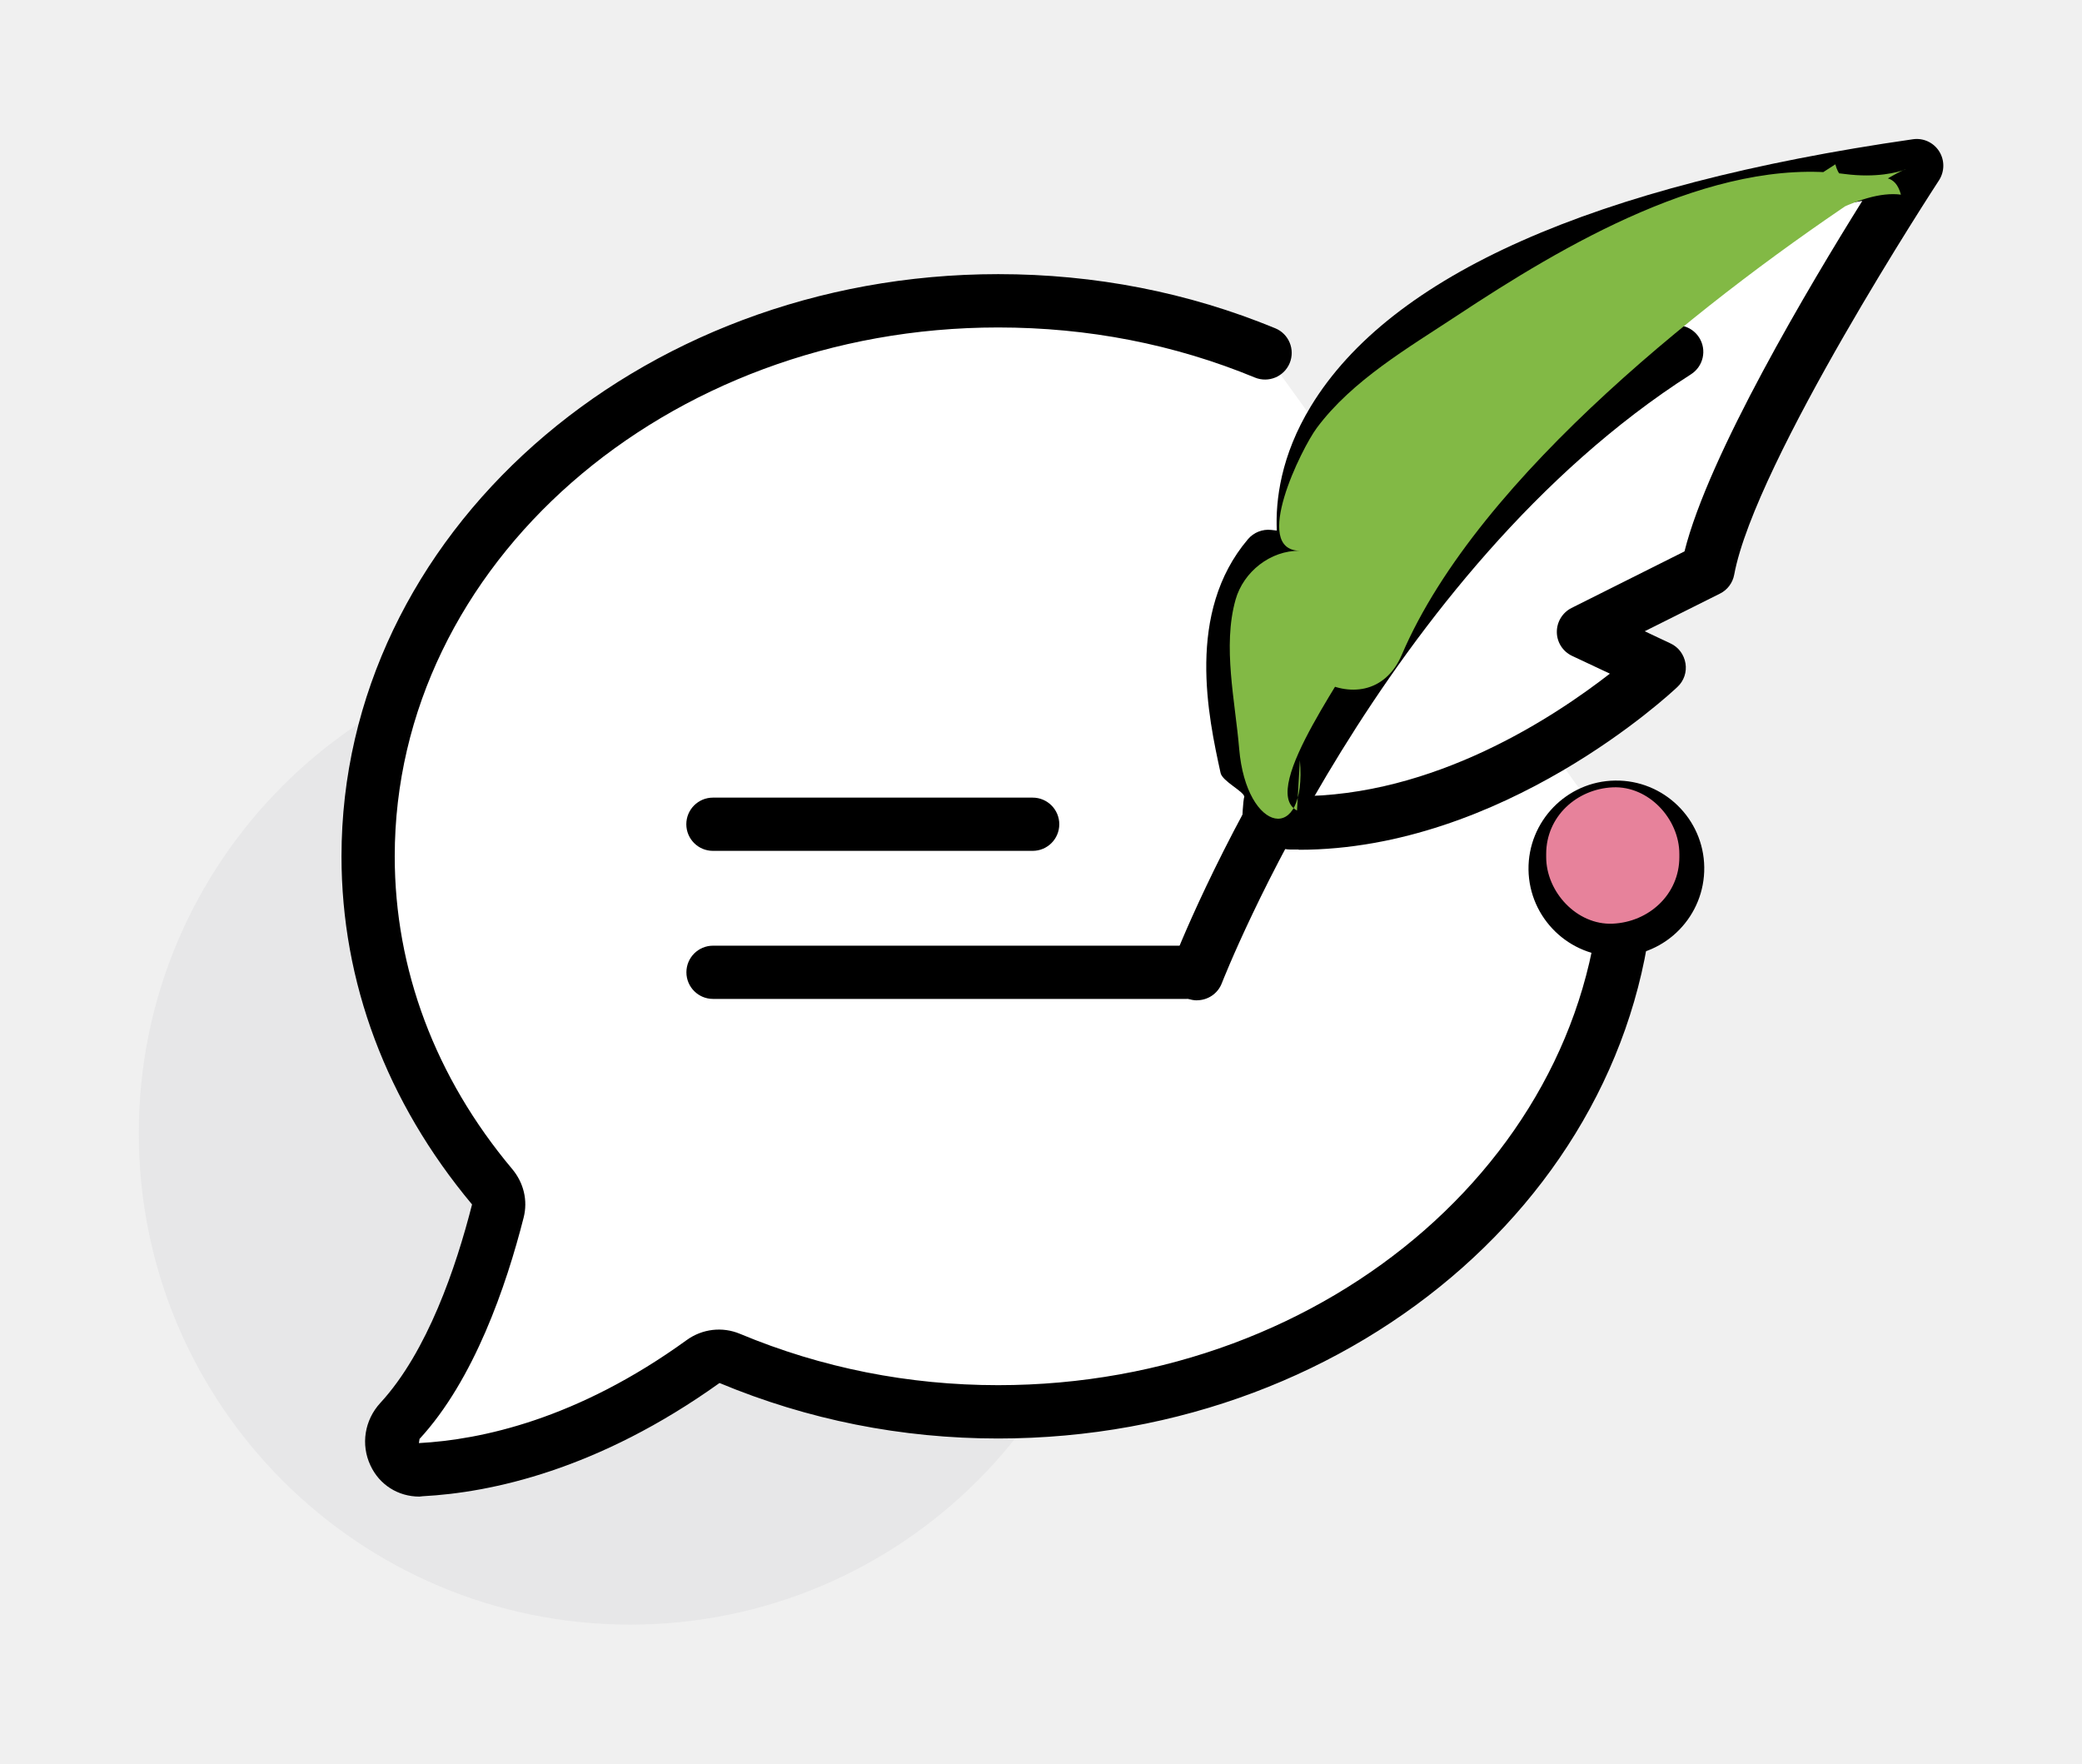
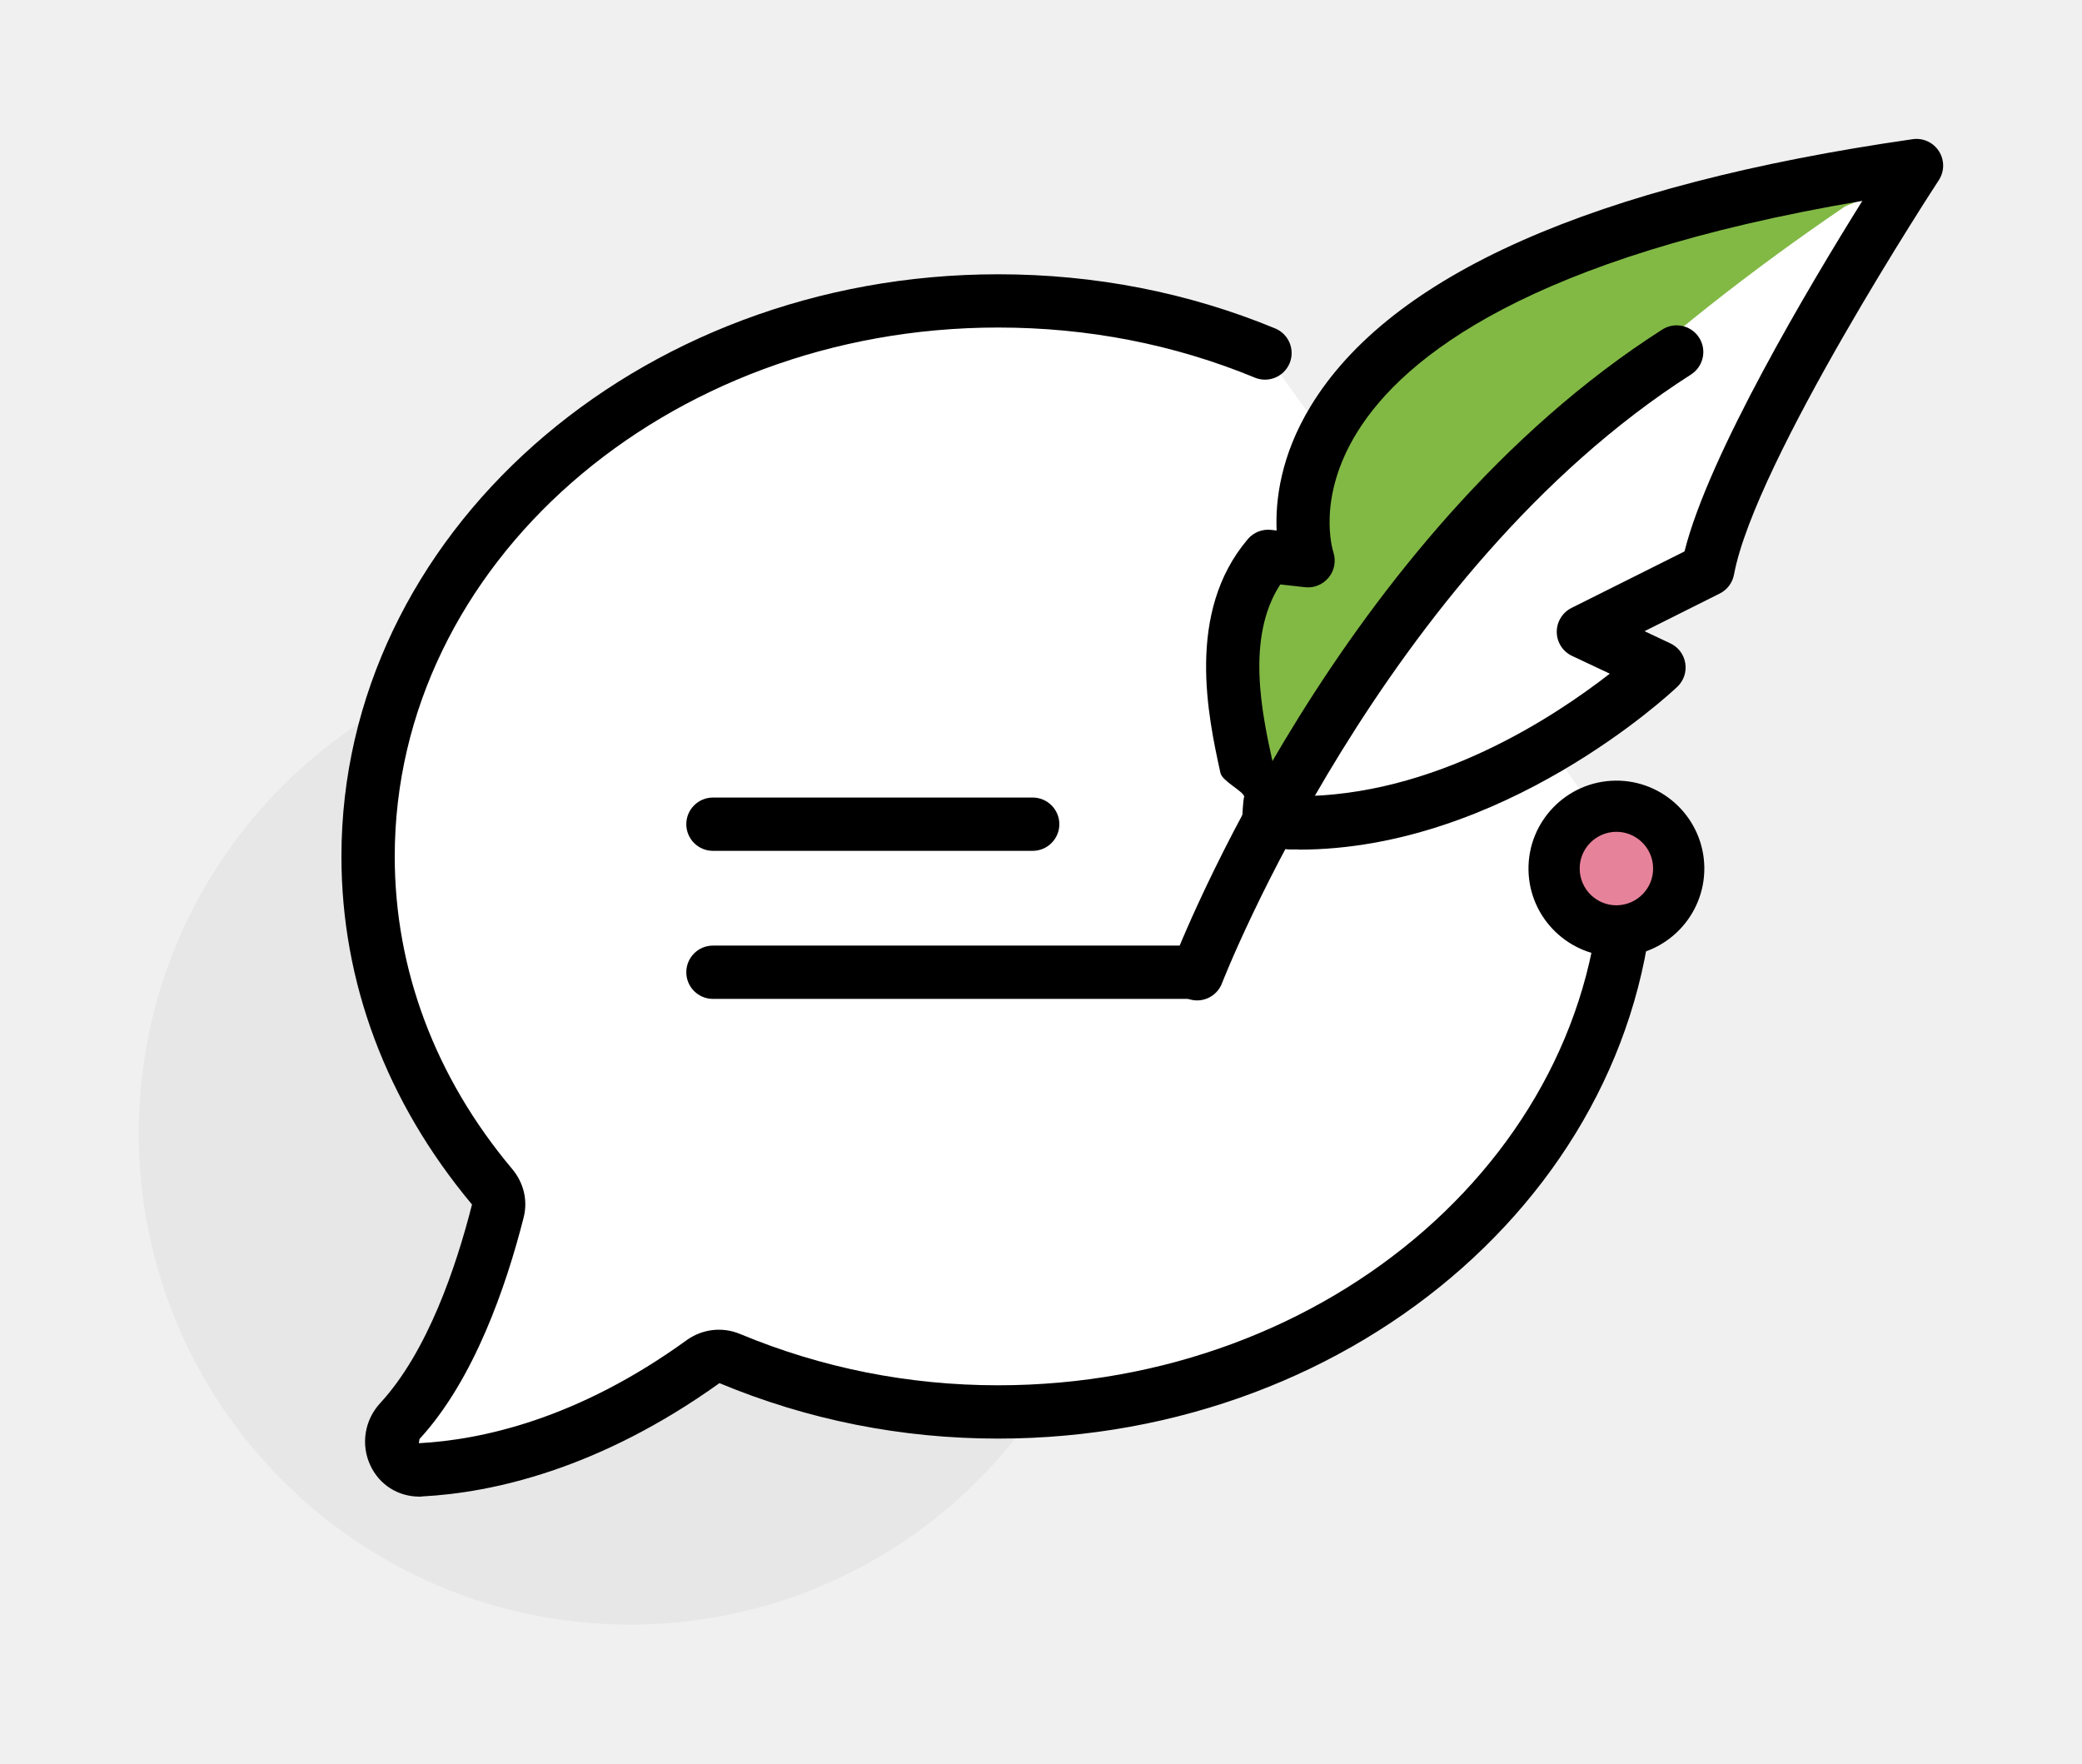
<svg xmlns="http://www.w3.org/2000/svg" width="150" height="127.039" viewBox="0 0 39.688 33.612" version="1.1" id="svg8112">
  <defs id="defs8106" />
  <g id="layer1" transform="translate(-180.3794,-36.46438)">
-     <g id="g5978" transform="matrix(1.719782,0,0,1.719782,-131.7382,-48.53559)" style="stroke-width:0.581">
-       <circle id="circle1156" r="5.446" cy="61.985" cx="188.471" style="fill:#e7e7e8;stroke-width:0.154" />
-       <path id="path1158" d="m 199.535,58.917 c 0,3.401 -3.127,6.157 -6.984,6.157 -1.066,0 -2.072,-0.215 -2.975,-0.592 -0.101,-0.042 -0.217,-0.028 -0.306,0.037 -1.261,0.912 -2.378,1.157 -3.115,1.197 -0.29,0.015 -0.433,-0.329 -0.236,-0.542 0.557,-0.604 0.894,-1.576 1.085,-2.327 0.025,-0.098 -0.002,-0.199 -0.067,-0.276 -0.858,-1.023 -1.37,-2.284 -1.37,-3.654 0,-3.401 3.127,-6.157 6.984,-6.157 1.057,0 2.06,0.207 2.958,0.578" style="fill:#ffffff;stroke-width:0.154" />
-       <path style="stroke-width:0.154" id="path1160" d="m 186.136,66.012 c -0.236,0 -0.443,-0.13 -0.543,-0.345 -0.109,-0.231 -0.066,-0.503 0.11,-0.694 0.521,-0.565 0.84,-1.507 1.016,-2.199 -0.949,-1.136 -1.447,-2.465 -1.447,-3.858 0,-3.558 3.265,-6.453 7.279,-6.453 1.073,0 2.106,0.202 3.071,0.6 0.151,0.062 0.222,0.235 0.16,0.386 -0.063,0.151 -0.235,0.222 -0.386,0.16 -0.893,-0.369 -1.85,-0.555 -2.846,-0.555 -3.688,0 -6.688,2.63 -6.688,5.862 0,1.252 0.45,2.45 1.301,3.464 0.129,0.154 0.176,0.35 0.128,0.539 -0.193,0.758 -0.549,1.798 -1.154,2.454 l -0.007,0.046 c 0.69,-0.037 1.755,-0.264 2.967,-1.141 0.174,-0.126 0.396,-0.152 0.592,-0.07 0.905,0.378 1.868,0.569 2.861,0.569 3.688,0 6.689,-2.63 6.689,-5.862 0,-0.163 0.132,-0.295 0.295,-0.295 0.163,0 0.295,0.132 0.295,0.295 0,3.558 -3.265,6.453 -7.279,6.453 -1.072,0 -2.11,-0.207 -3.088,-0.615 -1.348,0.964 -2.532,1.215 -3.291,1.255 -0.011,0 -0.023,0.004 -0.035,0.004 z" />
-       <path style="fill:#ffffff;stroke-width:0.154" d="m 195.346,58.346 c 0.148,-0.098 -0.64,-1.772 0.197,-2.757 l 0.443,0.049 c 0,0 -1.132,-3.249 6.744,-4.381 0,0 -2.067,3.15 -2.314,4.479 l -1.378,0.689 0.837,0.394 c 0,0 -1.871,1.772 -4.086,1.723 z" id="path1164" />
-       <path d="m 195.881,58.84 c -0.033,0 -0.066,-3.94e-4 -0.098,0 -0.039,0 -0.078,-0.009 -0.113,-0.025 l -0.37,-0.171 c -0.099,-0.043 -0.034,0.021 -0.043,-0.087 -0.004,-0.041 0.008,-0.265 0.022,-0.303 -0.008,-0.059 -0.243,-0.171 -0.263,-0.262 -0.136,-0.621 -0.388,-1.778 0.304,-2.592 0.063,-0.074 0.16,-0.113 0.258,-0.102 l 0.061,0.007 c -0.015,-0.334 0.044,-0.83 0.378,-1.378 0.884,-1.454 3.129,-2.45 6.673,-2.959 0.115,-0.017 0.229,0.036 0.291,0.134 0.062,0.098 0.061,0.223 -0.002,0.321 -0.02,0.031 -2.037,3.116 -2.27,4.371 -0.017,0.091 -0.075,0.169 -0.158,0.21 l -0.834,0.417 0.286,0.135 c 0.089,0.041 0.15,0.124 0.166,0.221 0.016,0.096 -0.017,0.194 -0.089,0.261 -0.079,0.075 -1.932,1.805 -4.197,1.805 z m -0.027,-0.591 c 1.532,0.008 2.868,-0.885 3.477,-1.358 l -0.419,-0.197 c -0.102,-0.048 -0.168,-0.15 -0.169,-0.263 -0.001,-0.113 0.062,-0.217 0.163,-0.268 l 1.252,-0.627 c 0.268,-1.071 1.388,-2.951 1.971,-3.885 -3.68,0.622 -5.078,1.724 -5.597,2.56 -0.454,0.731 -0.274,1.309 -0.266,1.334 0.031,0.095 0.012,0.202 -0.051,0.279 -0.063,0.078 -0.162,0.121 -0.261,0.109 l -0.276,-0.031 c -0.386,0.591 -0.2,1.441 -0.086,1.963 0.024,0.109 0.045,0.206 0.057,0.293 z" id="path1166" style="stroke-width:0.154" />
-       <path style="stroke-width:0.154" id="path1170" d="m 194.755,60.512 c -0.035,0 -0.071,-0.007 -0.106,-0.02 -0.152,-0.058 -0.228,-0.229 -0.17,-0.382 0.074,-0.193 1.848,-4.744 5.433,-7.035 0.137,-0.088 0.32,-0.047 0.408,0.09 0.088,0.137 0.048,0.32 -0.09,0.408 -3.419,2.184 -5.182,6.703 -5.2,6.748 -0.045,0.118 -0.157,0.19 -0.276,0.19 z" />
-       <path d="m 192.933,58.855 h -3.544 c -0.163,0 -0.295,-0.132 -0.295,-0.295 0,-0.163 0.132,-0.295 0.295,-0.295 h 3.544 c 0.163,0 0.295,0.132 0.295,0.295 0,0.163 -0.132,0.295 -0.295,0.295 z" id="path1174" style="stroke-width:0.154" />
-       <path d="m 194.64,60.496 h -5.25 c -0.163,0 -0.295,-0.132 -0.295,-0.295 0,-0.163 0.132,-0.295 0.295,-0.295 h 5.25 c 0.163,0 0.295,0.132 0.295,0.295 0,0.163 -0.132,0.295 -0.295,0.295 z" id="path1176" style="stroke-width:0.154" />
-       <path id="path1182" d="m 199.94,58.589 c 0.486,0.702 -0.269,1.477 -0.984,1.011 -0.035,-0.023 -0.066,-0.053 -0.09,-0.087 -0.486,-0.702 0.269,-1.477 0.984,-1.011 0.035,0.023 0.066,0.053 0.09,0.087 z" style="fill:#ffffff;stroke-width:0.154" />
-       <path style="stroke-width:0.154" id="path1184" d="m 199.417,60.025 c -0.537,0.007 -0.98,-0.424 -0.988,-0.961 -0.007,-0.537 0.424,-0.981 0.96,-0.988 0.538,-0.008 0.981,0.424 0.988,0.96 0.007,0.538 -0.423,0.981 -0.961,0.988 z m -0.019,-1.382 c -0.224,0.004 -0.404,0.189 -0.401,0.413 0.003,0.224 0.188,0.405 0.412,0.402 0.224,-0.004 0.405,-0.189 0.402,-0.413 -0.003,-0.225 -0.188,-0.405 -0.413,-0.402 z" />
-       <path style="fill:#82b945;stroke-width:0.154" d="m 195.863,58.408 c -0.443,-0.235 0.659,-1.648 0.743,-1.945 -0.237,0.181 -0.475,0.361 -0.712,0.542 1.092,0.016 1.096,-0.697 1.293,-1.507 0.212,-0.869 1.262,-1.361 1.96,-1.789 0.732,-0.449 2.517,-2.245 3.41,-2.127 -0.124,-0.458 -0.603,0.123 -0.727,-0.336 -1.945,1.283 -5.111,2.422 -6.08,4.689 -0.369,0.864 0.903,1.618 1.275,0.746 0.853,-1.996 3.475,-4.025 5.204,-5.164 0.655,-0.432 0.413,-0.071 -0.295,-0.164 -1.468,-0.193 -3.134,0.801 -4.293,1.567 -0.54,0.357 -1.166,0.719 -1.559,1.248 -0.169,0.227 -0.726,1.353 -0.188,1.361 -0.325,-0.005 -0.625,0.233 -0.712,0.542 -0.146,0.517 -0.004,1.125 0.04,1.653 0.08,0.94 0.754,1.075 0.673,0.126 z" id="path1188" />
-       <path style="fill:#e7829b;stroke-width:0.154" d="m 200.101,58.924 c 0,-0.011 0,-0.023 0,-0.035 0,-0.386 -0.339,-0.756 -0.738,-0.738 -0.4,0.018 -0.738,0.324 -0.738,0.738 0,0.012 0,0.024 0,0.035 0,0.386 0.34,0.756 0.738,0.738 0.4,-0.018 0.738,-0.324 0.738,-0.738 z" id="path1190" />
+     <g id="g4519">
+       <circle id="circle1156" r="9.366" cy="58.065" cx="192.391" style="fill:#e7e7e8;stroke-width:0.265" />
+       <path id="path1158" d="m 211.418,52.789 c 0,5.849 -5.377,10.589 -12.01,10.589 -1.833,0 -3.563,-0.37 -5.116,-1.018 -0.174,-0.072 -0.372,-0.047 -0.526,0.063 -2.168,1.568 -4.089,1.99 -5.356,2.059 -0.499,0.026 -0.744,-0.565 -0.406,-0.933 0.958,-1.038 1.538,-2.71 1.866,-4.001 0.043,-0.169 -0.003,-0.342 -0.116,-0.475 -1.476,-1.759 -2.357,-3.929 -2.357,-6.283 0,-5.849 5.377,-10.589 12.011,-10.589 1.818,0 3.542,0.356 5.087,0.994" style="fill:#ffffff;stroke-width:0.265" />
+       <path style="stroke-width:0.265" id="path1160" d="m 188.375,64.991 c -0.406,0 -0.761,-0.223 -0.935,-0.593 -0.187,-0.398 -0.113,-0.866 0.19,-1.193 0.897,-0.972 1.445,-2.592 1.747,-3.782 -1.633,-1.953 -2.489,-4.239 -2.489,-6.634 0,-6.119 5.616,-11.097 12.518,-11.097 1.845,0 3.622,0.347 5.281,1.032 0.259,0.107 0.383,0.404 0.276,0.663 -0.108,0.259 -0.404,0.382 -0.663,0.275 -1.536,-0.634 -3.182,-0.955 -4.894,-0.955 -6.342,0 -11.502,4.523 -11.502,10.081 0,2.154 0.774,4.214 2.238,5.957 0.222,0.265 0.302,0.602 0.219,0.927 -0.331,1.303 -0.944,3.092 -1.985,4.221 l -0.012,0.08 c 1.186,-0.063 3.018,-0.454 5.102,-1.962 0.299,-0.216 0.681,-0.261 1.019,-0.121 1.557,0.649 3.213,0.979 4.92,0.979 6.343,0 11.503,-4.523 11.503,-10.081 0,-0.28 0.227,-0.508 0.508,-0.508 0.28,0 0.508,0.228 0.508,0.508 0,6.119 -5.616,11.097 -12.519,11.097 -1.843,0 -3.629,-0.356 -5.311,-1.057 -2.317,1.658 -4.354,2.089 -5.66,2.159 -0.02,0 -0.04,0.007 -0.06,0.007 z" />
+       <path style="fill:#ffffff;stroke-width:0.265" d="m 204.214,51.807 c 0.254,-0.169 -1.101,-3.048 0.339,-4.741 l 0.762,0.085 c 0,0 -1.947,-5.587 11.598,-7.534 0,0 -3.555,5.418 -3.979,7.704 l -2.37,1.185 1.439,0.677 c 0,0 -3.217,3.048 -7.026,2.963 z" id="path1164" />
+       <path style="fill:#82b945;stroke-width:0.265" d="m 205.103,51.914 c -0.761,-0.404 1.134,-2.834 1.278,-3.344 -0.408,0.311 -0.816,0.621 -1.224,0.932 1.878,0.028 1.884,-1.199 2.223,-2.591 0.364,-1.495 2.17,-2.341 3.371,-3.077 1.258,-0.773 4.329,-3.86 5.865,-3.658 -0.213,-0.788 -1.037,0.211 -1.251,-0.578 -3.346,2.206 -8.791,4.165 -10.457,8.064 -0.635,1.487 1.552,2.782 2.193,1.283 1.466,-3.432 5.977,-6.921 8.95,-8.881 1.127,-0.744 0.71,-0.122 -0.508,-0.282 -2.525,-0.333 -5.389,1.377 -7.383,2.695 -0.929,0.614 -2.005,1.236 -2.68,2.146 -0.29,0.39 -1.248,2.328 -0.323,2.341 -0.559,-0.008 -1.074,0.401 -1.224,0.933 -0.252,0.889 -0.007,1.936 0.069,2.843 0.137,1.617 1.296,1.848 1.157,0.217 z" id="path1188" />
+       <path d="m 205.134,52.656 c -0.056,0 -0.113,-6.77e-4 -0.169,0 -0.068,0 -0.134,-0.016 -0.195,-0.043 l -0.636,-0.295 c -0.169,-0.074 -0.058,0.037 -0.074,-0.149 -0.007,-0.071 0.014,-0.455 0.037,-0.521 -0.014,-0.102 -0.419,-0.294 -0.453,-0.45 -0.234,-1.069 -0.668,-3.058 0.522,-4.458 0.109,-0.128 0.275,-0.195 0.443,-0.176 l 0.106,0.012 c -0.025,-0.575 0.076,-1.428 0.649,-2.37 1.52,-2.5 5.382,-4.213 11.476,-5.089 0.197,-0.029 0.393,0.062 0.501,0.23 0.107,0.169 0.106,0.384 -0.003,0.551 -0.035,0.053 -3.504,5.358 -3.904,7.517 -0.029,0.156 -0.129,0.291 -0.272,0.362 l -1.434,0.718 0.492,0.232 c 0.152,0.071 0.259,0.213 0.285,0.379 0.027,0.165 -0.03,0.334 -0.152,0.449 -0.136,0.129 -3.322,3.104 -7.218,3.104 z m -0.047,-1.016 c 2.634,0.014 4.932,-1.522 5.979,-2.335 l -0.72,-0.339 c -0.176,-0.083 -0.289,-0.259 -0.291,-0.453 -0.002,-0.194 0.107,-0.374 0.281,-0.461 l 2.154,-1.077 c 0.461,-1.842 2.387,-5.076 3.39,-6.682 -6.328,1.07 -8.732,2.964 -9.626,4.403 -0.782,1.257 -0.471,2.252 -0.457,2.294 0.053,0.164 0.021,0.347 -0.088,0.48 -0.109,0.134 -0.279,0.207 -0.45,0.187 l -0.474,-0.053 c -0.664,1.017 -0.344,2.479 -0.148,3.375 0.041,0.187 0.078,0.354 0.098,0.504 z" id="path1166" style="stroke-width:0.265" />
+       <path style="stroke-width:0.265" id="path1170" d="m 203.197,55.533 c -0.06,0 -0.122,-0.012 -0.181,-0.034 -0.262,-0.1 -0.393,-0.394 -0.293,-0.656 0.127,-0.331 3.178,-8.159 9.344,-12.098 0.236,-0.151 0.551,-0.081 0.702,0.155 0.151,0.236 0.082,0.55 -0.154,0.702 -5.879,3.755 -8.912,11.527 -8.942,11.605 -0.078,0.202 -0.27,0.326 -0.475,0.326 z" />
+       <path d="m 200.065,52.682 h -6.095 c -0.281,0 -0.508,-0.228 -0.508,-0.508 0,-0.28 0.227,-0.508 0.508,-0.508 h 6.095 c 0.28,0 0.508,0.228 0.508,0.508 0,0.28 -0.228,0.508 -0.508,0.508 z" id="path1174" style="stroke-width:0.265" />
+       <path d="m 203,55.504 h -9.03 c -0.281,0 -0.508,-0.228 -0.508,-0.508 0,-0.28 0.227,-0.508 0.508,-0.508 h 9.03 c 0.281,0 0.508,0.228 0.508,0.508 0,0.28 -0.228,0.508 -0.508,0.508 z" id="path1176" style="stroke-width:0.265" />
+       <path id="path1182" d="m 212.115,52.224 c 0.835,1.207 -0.462,2.54 -1.692,1.738 -0.06,-0.039 -0.114,-0.091 -0.154,-0.15 -0.836,-1.207 0.462,-2.54 1.692,-1.738 0.059,0.039 0.114,0.091 0.154,0.15 z" style="fill:#ffffff;stroke-width:0.265" />
+       <path style="fill:#e7829b;stroke-width:0.265" d="m 212.475,53.085 c 0,-0.02 0,-0.04 0,-0.06 0,-0.664 -0.584,-1.3 -1.27,-1.27 -0.688,0.031 -1.27,0.558 -1.27,1.27 0,0.02 0,0.041 0,0.06 0,0.664 0.584,1.301 1.27,1.27 0.688,-0.031 1.27,-0.557 1.27,-1.27 z" id="path1190" />
+       <path style="stroke-width:0.265" id="path1184" d="m 211.215,54.695 c -0.923,0.013 -1.686,-0.729 -1.699,-1.652 -0.012,-0.924 0.729,-1.686 1.652,-1.699 0.924,-0.014 1.687,0.729 1.7,1.652 0.012,0.924 -0.728,1.686 -1.653,1.7 z m -0.033,-2.376 c -0.386,0.007 -0.696,0.324 -0.69,0.71 0.005,0.386 0.324,0.696 0.709,0.691 0.386,-0.007 0.697,-0.324 0.691,-0.71 -0.005,-0.387 -0.324,-0.696 -0.71,-0.691 z" />
    </g>
  </g>
</svg>
